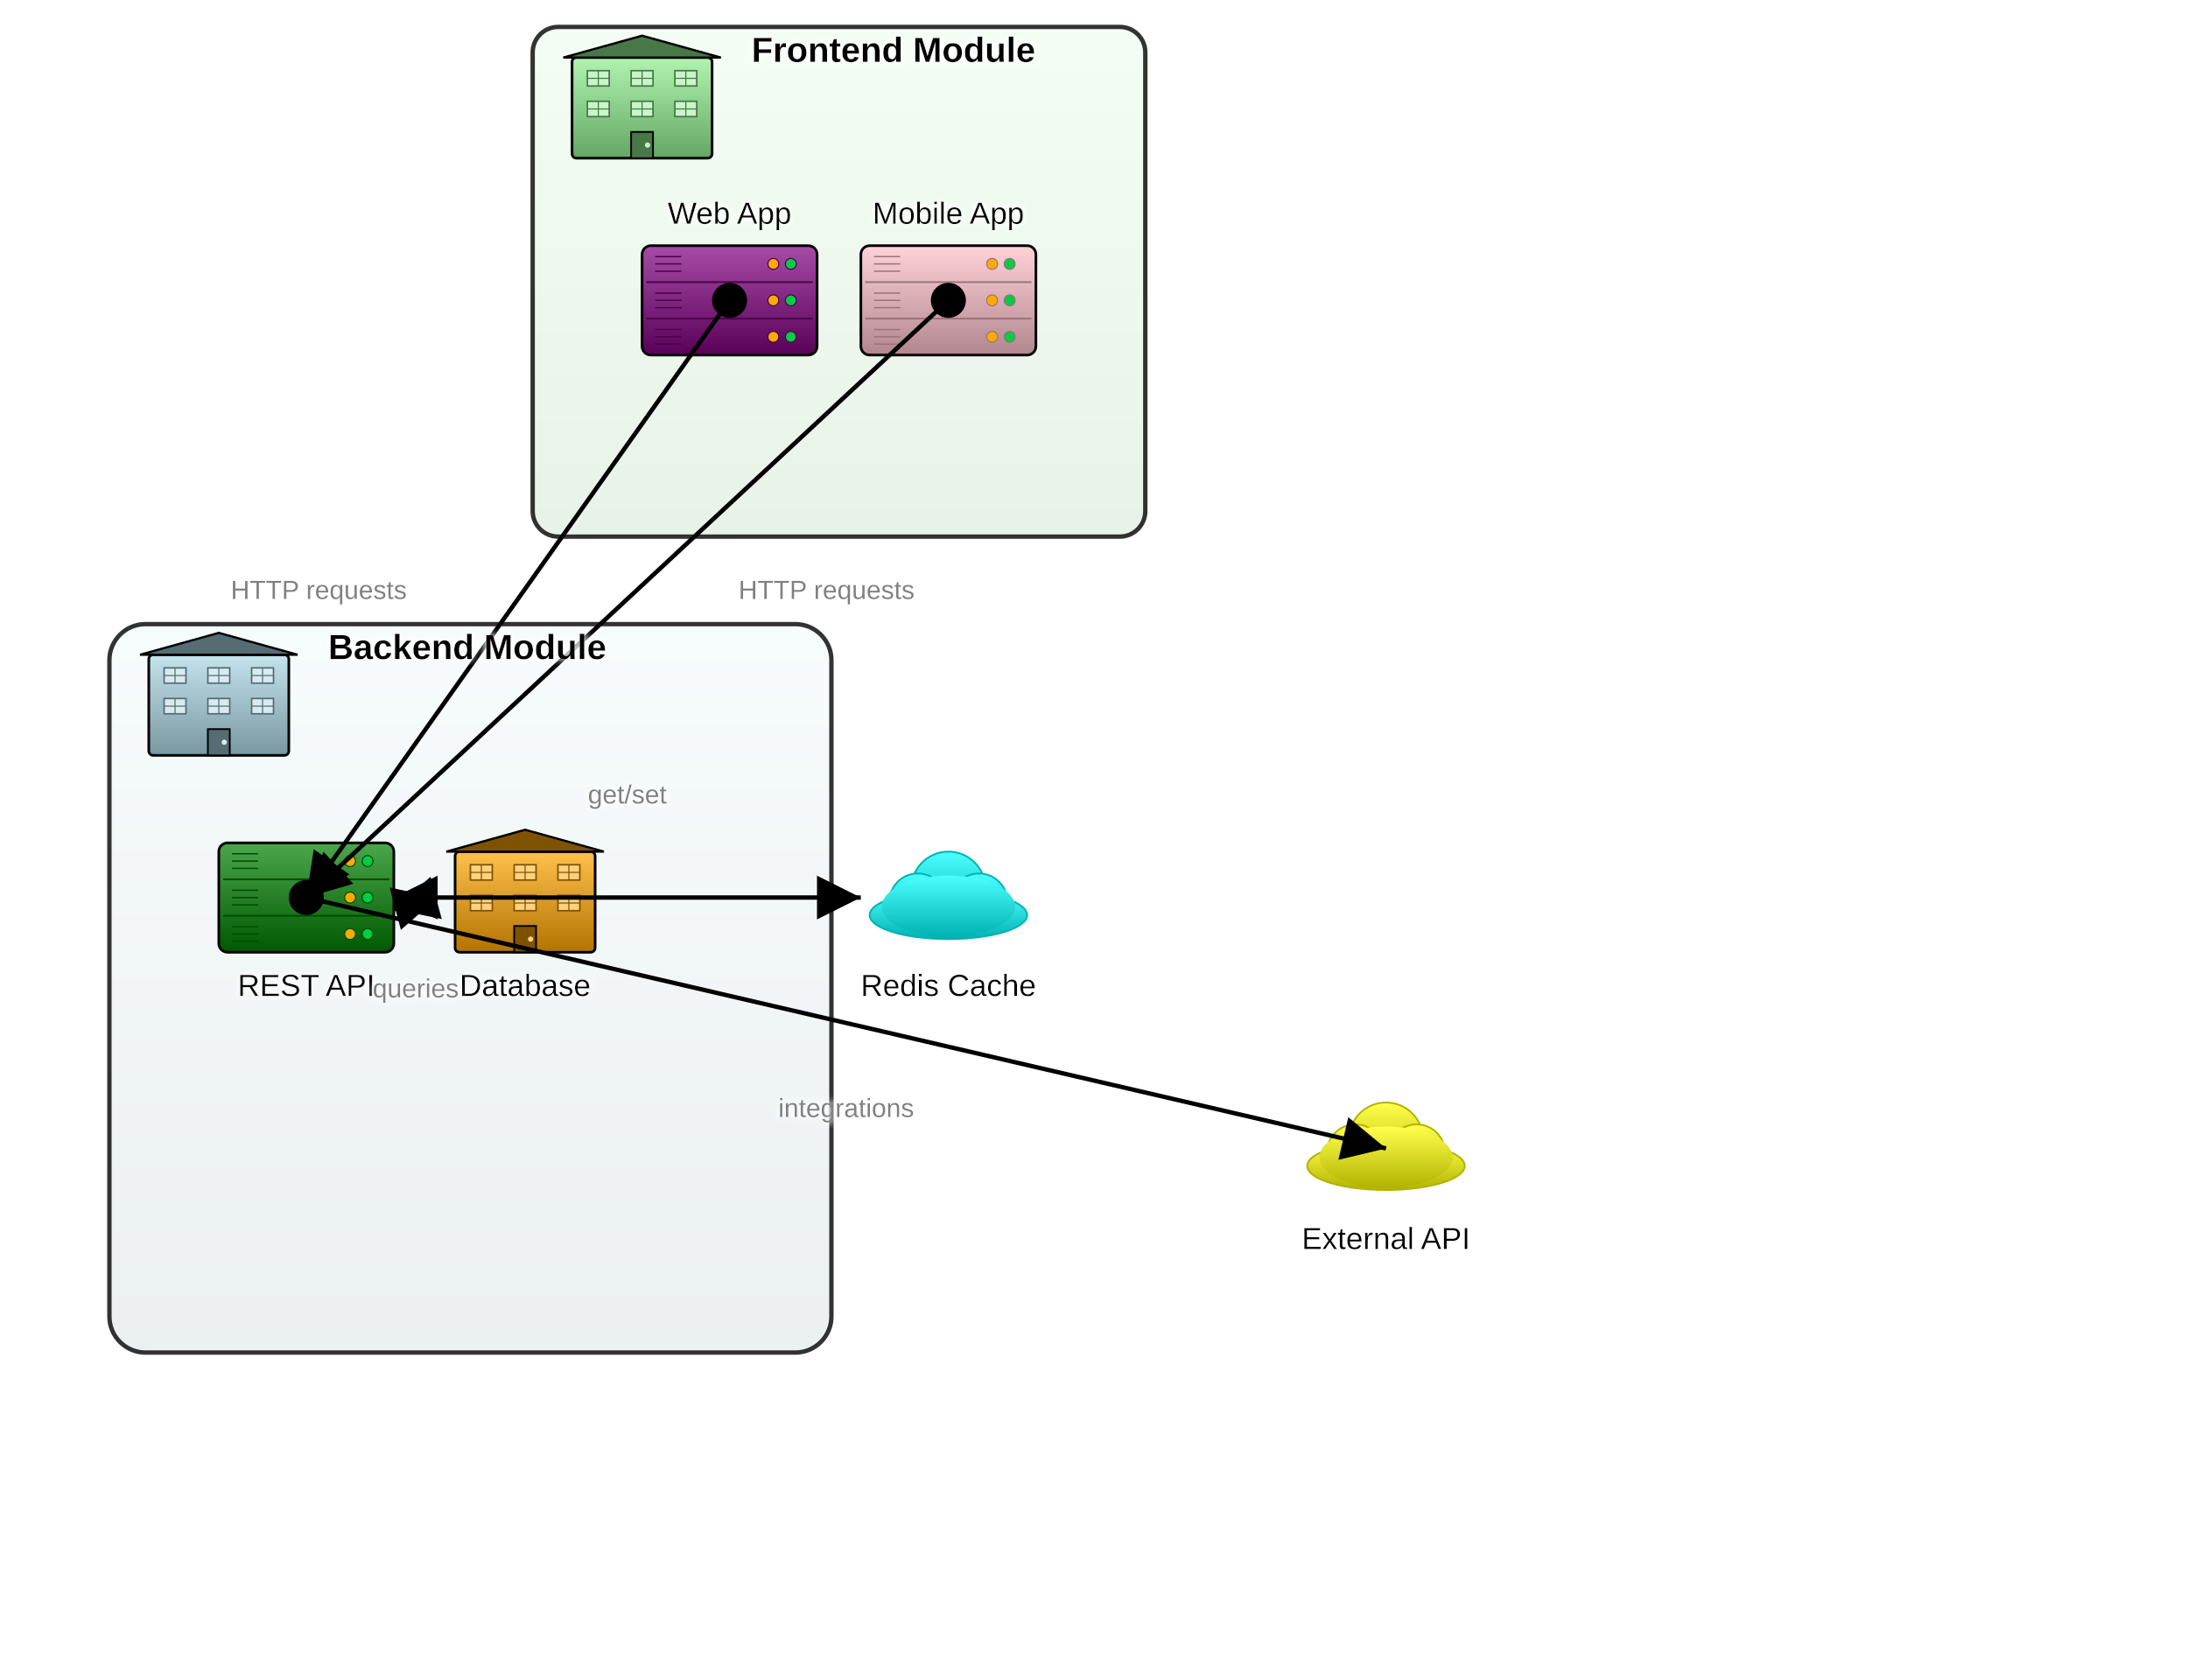
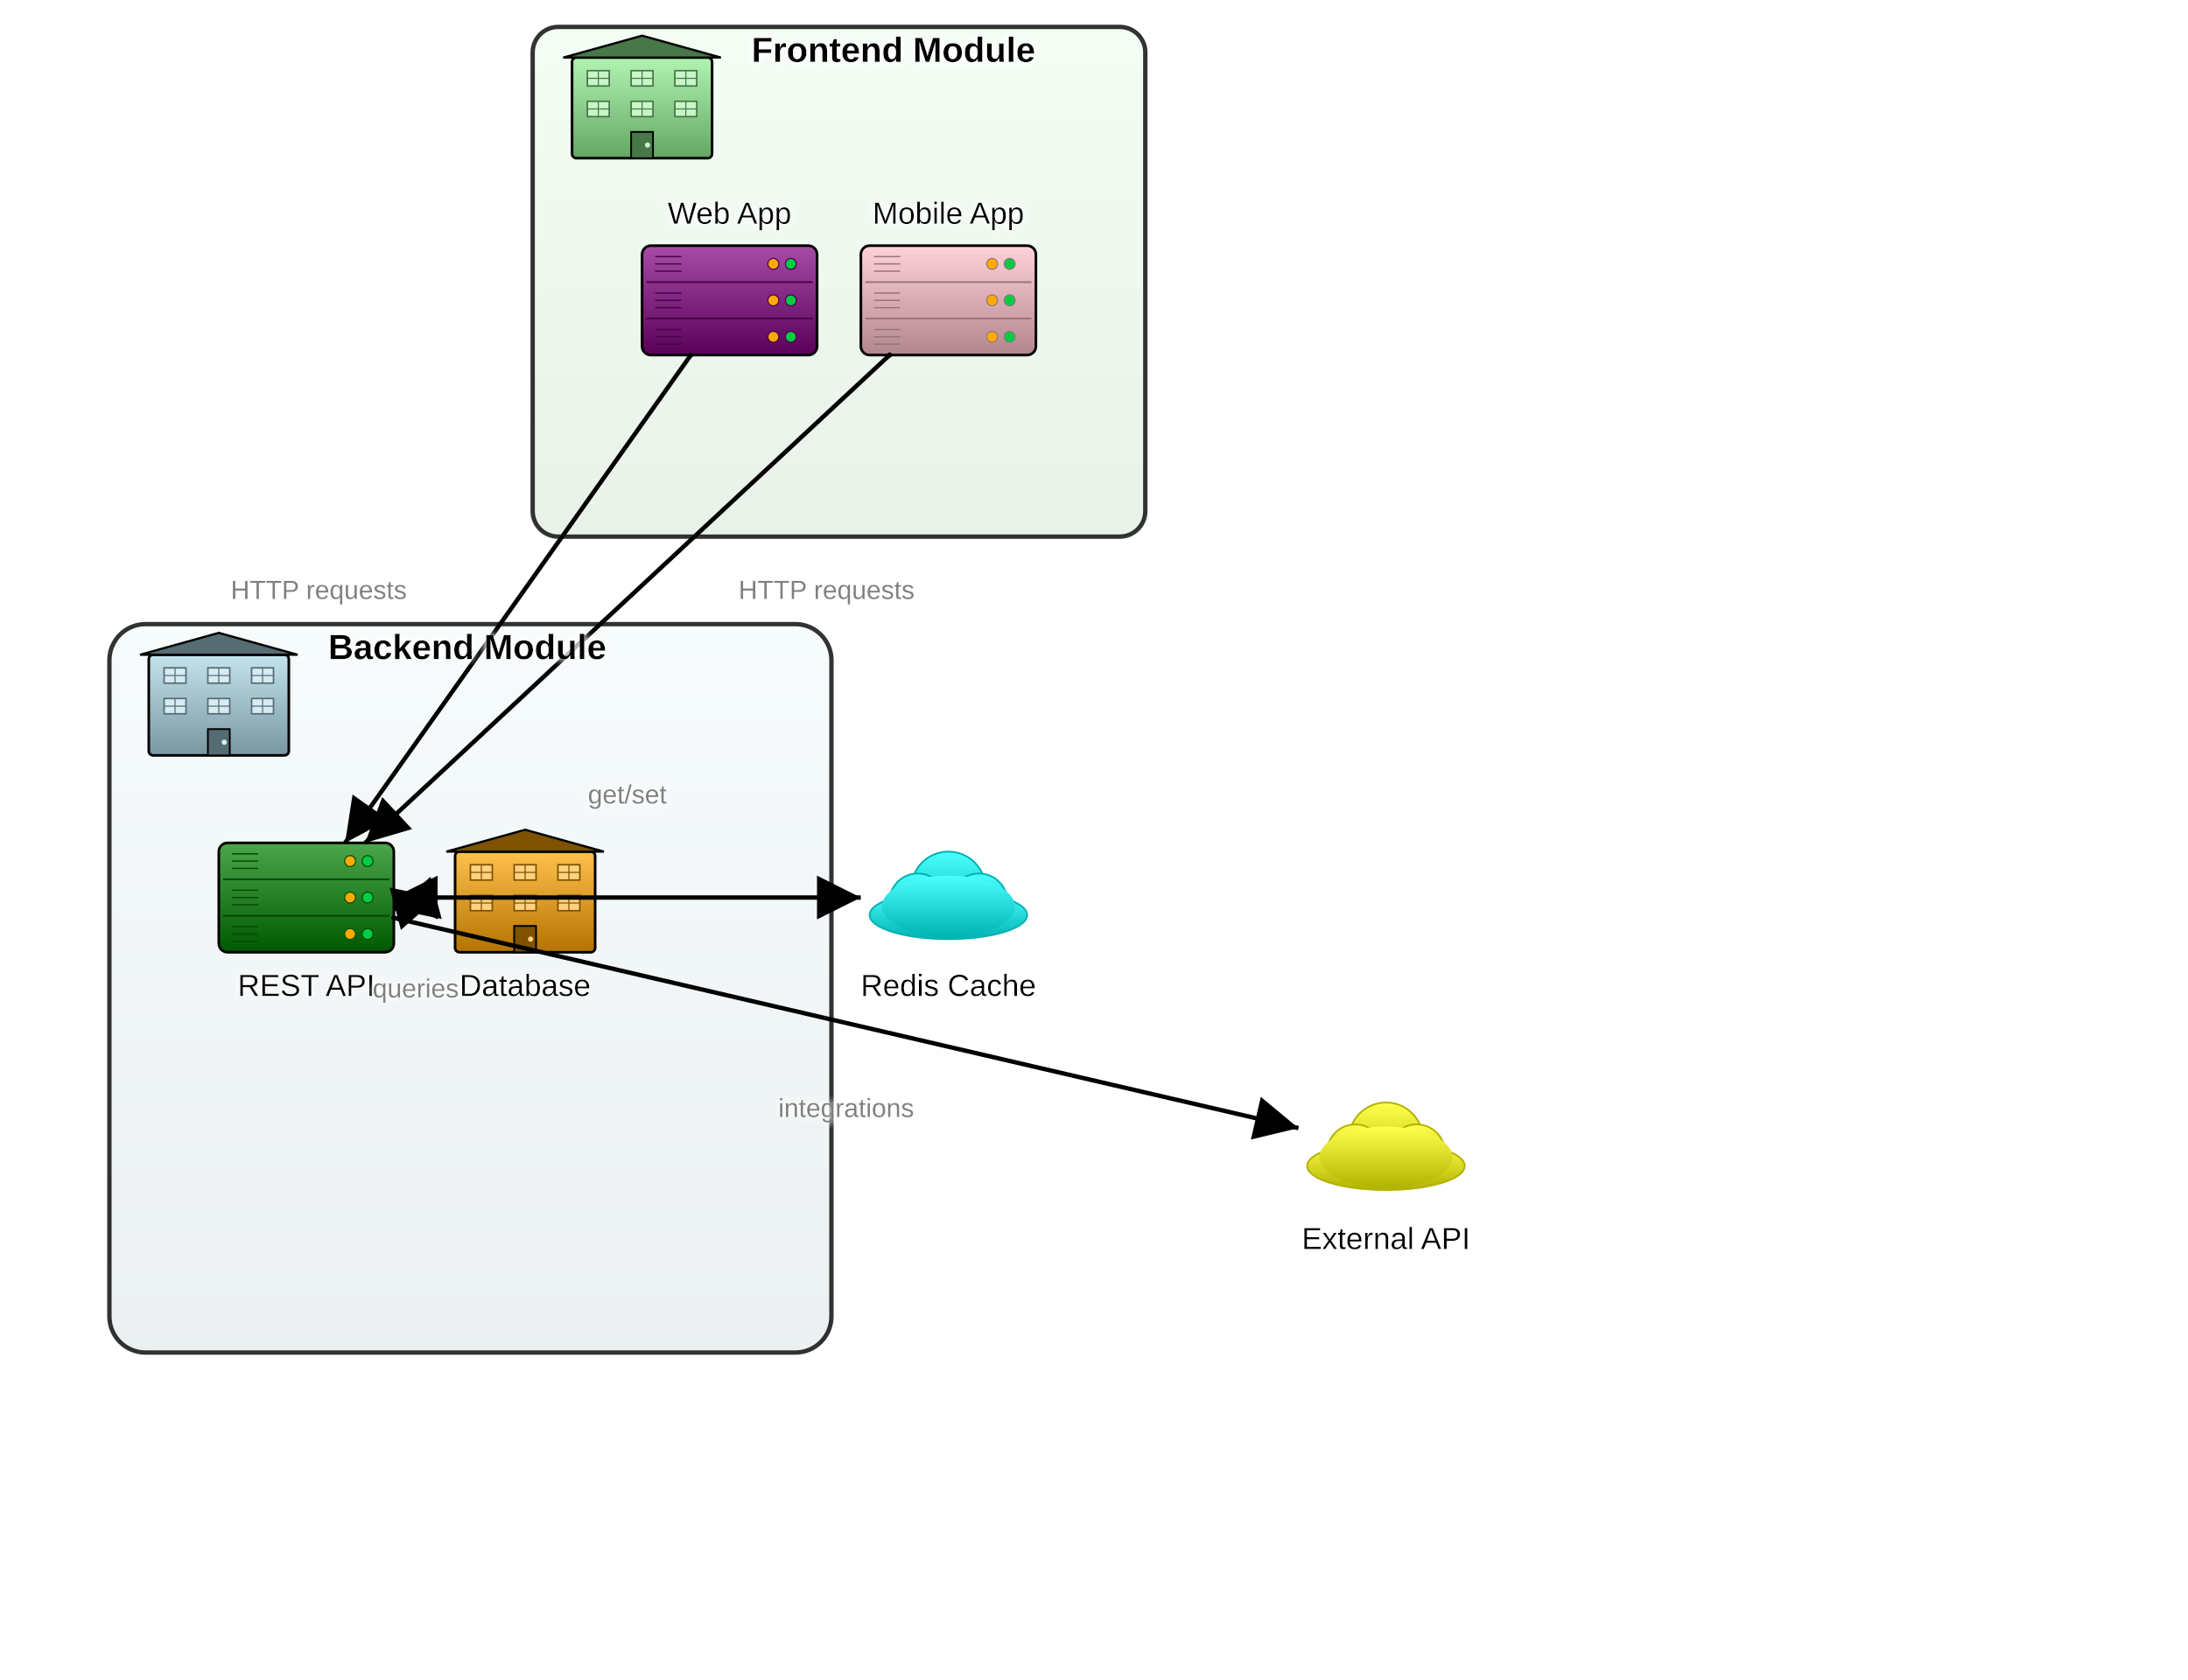
<svg xmlns="http://www.w3.org/2000/svg" baseProfile="full" height="768" version="1.1" viewBox="0,0,1000,768" width="1000">
  <defs>
    <filter height="140%" id="text-glow" width="140%" x="-20%" y="-20%">
      <feGaussianBlur in="SourceGraphic" result="blur" stdDeviation="2" />
      <feFlood flood-color="white" flood-opacity="1" result="color" />
      <feComposite in="color" in2="blur" operator="in" result="shadow" />
      <feMerge>
        <feMergeNode in="shadow" />
        <feMergeNode in="shadow" />
        <feMergeNode in="SourceGraphic" />
      </feMerge>
    </filter>
    <marker id="arrow-end" markerHeight="10" markerWidth="10" orient="auto" refX="10" refY="5">
      <path d="M 0 0 L 10 5 L 0 10 z" fill="black" />
    </marker>
    <marker id="arrow-start" markerHeight="10" markerWidth="10" orient="auto" refX="0" refY="5">
      <path d="M 10 0 L 0 5 L 10 10 z" fill="black" />
    </marker>
-     <marker id="circle-start" markerHeight="10" markerWidth="10" orient="auto" refX="5" refY="5">
-       <circle cx="5" cy="5" fill="black" r="4" />
-     </marker>
-     <marker id="circle-end" markerHeight="10" markerWidth="10" orient="auto" refX="5" refY="5">
-       <circle cx="5" cy="5" fill="black" r="4" />
+     <marker id="circle-start" markerHeight="2.4" markerUnits="userSpaceOnUse" markerWidth="2.4" orient="auto" refX="1.2" refY="1.2">
+       <circle cx="1.2" cy="1.2" fill="black" r="1.2" />
+     </marker>
+     <marker id="circle-end" markerHeight="2.4" markerUnits="userSpaceOnUse" markerWidth="2.4" orient="auto" refX="1.2" refY="1.2">
+       <circle cx="1.2" cy="1.2" fill="black" r="1.2" />
    </marker>
    <linearGradient id="gradient-backend-module" x1="0%" x2="0%" y1="0%" y2="100%">
      <stop offset="0%" stop-color="#c5e3ed" />
      <stop offset="100%" stop-color="#7997a1" />
    </linearGradient>
    <linearGradient id="gradient-backend-module_icon" x1="0%" x2="0%" y1="0%" y2="100%">
      <stop offset="0%" stop-color="#c5e3ed" />
      <stop offset="100%" stop-color="#7997a1" />
    </linearGradient>
    <linearGradient id="gradient-frontend-module" x1="0%" x2="0%" y1="0%" y2="100%">
      <stop offset="0%" stop-color="#b1f3b1" />
      <stop offset="100%" stop-color="#64a664" />
    </linearGradient>
    <linearGradient id="gradient-frontend-module_icon" x1="0%" x2="0%" y1="0%" y2="100%">
      <stop offset="0%" stop-color="#b1f3b1" />
      <stop offset="100%" stop-color="#64a664" />
    </linearGradient>
    <linearGradient id="gradient-api" x1="0%" x2="0%" y1="0%" y2="100%">
      <stop offset="0%" stop-color="#4ca64c" />
      <stop offset="100%" stop-color="#005900" />
    </linearGradient>
    <linearGradient id="gradient-db" x1="0%" x2="0%" y1="0%" y2="100%">
      <stop offset="0%" stop-color="#ffc04c" />
      <stop offset="100%" stop-color="#b27300" />
    </linearGradient>
    <linearGradient id="gradient-cache" x1="0%" x2="0%" y1="0%" y2="100%">
      <stop offset="0%" stop-color="#4cffff" />
      <stop offset="100%" stop-color="#00b2b2" />
    </linearGradient>
    <linearGradient id="gradient-webapp" x1="0%" x2="0%" y1="0%" y2="100%">
      <stop offset="0%" stop-color="#a64ca6" />
      <stop offset="100%" stop-color="#590059" />
    </linearGradient>
    <linearGradient id="gradient-mobile" x1="0%" x2="0%" y1="0%" y2="100%">
      <stop offset="0%" stop-color="#ffd2da" />
      <stop offset="100%" stop-color="#b2868e" />
    </linearGradient>
    <linearGradient id="gradient-external-service" x1="0%" x2="0%" y1="0%" y2="100%">
      <stop offset="0%" stop-color="#ffff4c" />
      <stop offset="100%" stop-color="#b2b200" />
    </linearGradient>
  </defs>
  <rect fill="url(#gradient-backend-module)" fill-opacity="0.15" height="333.0" rx="16.5" ry="16.5" stroke="black" stroke-opacity="0.8" stroke-width="2" width="330.0" x="50.0" y="285.308" />
  <g id="backend-module_icon">
    <rect fill="url(#gradient-backend-module_icon)" height="46" rx="2" ry="2" stroke="black" stroke-width="1.2" width="64" x="68.0" y="299.308" />
    <polygon fill="#566c73" points="64.0,299.308 100.0,289.308 136.0,299.308" stroke="black" stroke-width="1.0" />
    <rect fill="#d6ebf2" height="7" stroke="#566c73" stroke-width="0.7" width="10" x="75.0" y="305.308" />
    <line stroke="#566c73" stroke-width="0.5" x1="80.0" x2="80.0" y1="305.308" y2="312.308" />
    <line stroke="#566c73" stroke-width="0.5" x1="75.0" x2="85.0" y1="308.808" y2="308.808" />
    <rect fill="#d6ebf2" height="7" stroke="#566c73" stroke-width="0.7" width="10" x="95.0" y="305.308" />
    <line stroke="#566c73" stroke-width="0.5" x1="100.0" x2="100.0" y1="305.308" y2="312.308" />
    <line stroke="#566c73" stroke-width="0.5" x1="95.0" x2="105.0" y1="308.808" y2="308.808" />
    <rect fill="#d6ebf2" height="7" stroke="#566c73" stroke-width="0.7" width="10" x="115.0" y="305.308" />
    <line stroke="#566c73" stroke-width="0.5" x1="120.0" x2="120.0" y1="305.308" y2="312.308" />
    <line stroke="#566c73" stroke-width="0.5" x1="115.0" x2="125.0" y1="308.808" y2="308.808" />
    <rect fill="#d6ebf2" height="7" stroke="#566c73" stroke-width="0.7" width="10" x="75.0" y="319.308" />
    <line stroke="#566c73" stroke-width="0.5" x1="80.0" x2="80.0" y1="319.308" y2="326.308" />
    <line stroke="#566c73" stroke-width="0.5" x1="75.0" x2="85.0" y1="322.808" y2="322.808" />
    <rect fill="#d6ebf2" height="7" stroke="#566c73" stroke-width="0.7" width="10" x="95.0" y="319.308" />
    <line stroke="#566c73" stroke-width="0.5" x1="100.0" x2="100.0" y1="319.308" y2="326.308" />
    <line stroke="#566c73" stroke-width="0.5" x1="95.0" x2="105.0" y1="322.808" y2="322.808" />
    <rect fill="#d6ebf2" height="7" stroke="#566c73" stroke-width="0.7" width="10" x="115.0" y="319.308" />
    <line stroke="#566c73" stroke-width="0.5" x1="120.0" x2="120.0" y1="319.308" y2="326.308" />
    <line stroke="#566c73" stroke-width="0.5" x1="115.0" x2="125.0" y1="322.808" y2="322.808" />
    <rect fill="#566c73" height="12" stroke="black" stroke-width="0.8" width="10" x="95.0" y="333.308" />
    <circle cx="102.5" cy="339.308" fill="#d6ebf2" r="1.2" />
  </g>
  <rect fill="url(#gradient-frontend-module)" fill-opacity="0.15" height="233.0" rx="11.65" ry="11.65" stroke="black" stroke-opacity="0.8" stroke-width="2" width="280.0" x="243.45" y="12.308" />
  <g id="frontend-module_icon">
    <rect fill="url(#gradient-frontend-module_icon)" height="46" rx="2" ry="2" stroke="black" stroke-width="1.2" width="64" x="261.45" y="26.308" />
    <polygon fill="#487748" points="257.45,26.308 293.45,16.308 329.45,26.308" stroke="black" stroke-width="1.0" />
    <rect fill="#c7f6c7" height="7" stroke="#487748" stroke-width="0.7" width="10" x="268.45" y="32.308" />
    <line stroke="#487748" stroke-width="0.5" x1="273.45" x2="273.45" y1="32.308" y2="39.308" />
    <line stroke="#487748" stroke-width="0.5" x1="268.45" x2="278.45" y1="35.808" y2="35.808" />
    <rect fill="#c7f6c7" height="7" stroke="#487748" stroke-width="0.7" width="10" x="288.45" y="32.308" />
    <line stroke="#487748" stroke-width="0.5" x1="293.45" x2="293.45" y1="32.308" y2="39.308" />
    <line stroke="#487748" stroke-width="0.5" x1="288.45" x2="298.45" y1="35.808" y2="35.808" />
    <rect fill="#c7f6c7" height="7" stroke="#487748" stroke-width="0.7" width="10" x="308.45" y="32.308" />
    <line stroke="#487748" stroke-width="0.5" x1="313.45" x2="313.45" y1="32.308" y2="39.308" />
    <line stroke="#487748" stroke-width="0.5" x1="308.45" x2="318.45" y1="35.808" y2="35.808" />
    <rect fill="#c7f6c7" height="7" stroke="#487748" stroke-width="0.7" width="10" x="268.45" y="46.308" />
    <line stroke="#487748" stroke-width="0.5" x1="273.45" x2="273.45" y1="46.308" y2="53.308" />
    <line stroke="#487748" stroke-width="0.5" x1="268.45" x2="278.45" y1="49.808" y2="49.808" />
    <rect fill="#c7f6c7" height="7" stroke="#487748" stroke-width="0.7" width="10" x="288.45" y="46.308" />
    <line stroke="#487748" stroke-width="0.5" x1="293.45" x2="293.45" y1="46.308" y2="53.308" />
    <line stroke="#487748" stroke-width="0.5" x1="288.45" x2="298.45" y1="49.808" y2="49.808" />
    <rect fill="#c7f6c7" height="7" stroke="#487748" stroke-width="0.7" width="10" x="308.45" y="46.308" />
    <line stroke="#487748" stroke-width="0.5" x1="313.45" x2="313.45" y1="46.308" y2="53.308" />
    <line stroke="#487748" stroke-width="0.5" x1="308.45" x2="318.45" y1="49.808" y2="49.808" />
    <rect fill="#487748" height="12" stroke="black" stroke-width="0.8" width="10" x="288.45" y="60.308" />
    <circle cx="295.95" cy="66.308" fill="#c7f6c7" r="1.2" />
  </g>
  <g id="api">
    <rect fill="url(#gradient-api)" height="50" rx="4" ry="4" stroke="black" stroke-width="1.2" width="80" x="100.0" y="385.308" />
    <line stroke="#004c00" stroke-width="0.8" x1="102.0" x2="178.0" y1="401.974" y2="401.974" />
    <line stroke="#004c00" stroke-width="0.8" x1="102.0" x2="178.0" y1="418.641" y2="418.641" />
    <circle cx="168.0" cy="393.641" fill="#00cc44" r="2.5" stroke="#004c00" stroke-width="0.5" />
    <circle cx="160.0" cy="393.641" fill="#ffaa00" r="2.5" stroke="#004c00" stroke-width="0.5" />
    <circle cx="168.0" cy="410.308" fill="#00cc44" r="2.5" stroke="#004c00" stroke-width="0.5" />
    <circle cx="160.0" cy="410.308" fill="#ffaa00" r="2.5" stroke="#004c00" stroke-width="0.5" />
    <circle cx="168.0" cy="426.974" fill="#00cc44" r="2.5" stroke="#004c00" stroke-width="0.5" />
    <circle cx="160.0" cy="426.974" fill="#ffaa00" r="2.5" stroke="#004c00" stroke-width="0.5" />
    <line stroke="#004c00" stroke-width="0.6" x1="106.0" x2="118.0" y1="390.308" y2="390.308" />
    <line stroke="#004c00" stroke-width="0.6" x1="106.0" x2="118.0" y1="393.641" y2="393.641" />
    <line stroke="#004c00" stroke-width="0.6" x1="106.0" x2="118.0" y1="396.974" y2="396.974" />
    <line stroke="#004c00" stroke-width="0.6" x1="106.0" x2="118.0" y1="406.974" y2="406.974" />
    <line stroke="#004c00" stroke-width="0.6" x1="106.0" x2="118.0" y1="410.308" y2="410.308" />
    <line stroke="#004c00" stroke-width="0.6" x1="106.0" x2="118.0" y1="413.641" y2="413.641" />
    <line stroke="#004c00" stroke-width="0.6" x1="106.0" x2="118.0" y1="423.641" y2="423.641" />
    <line stroke="#004c00" stroke-width="0.6" x1="106.0" x2="118.0" y1="426.974" y2="426.974" />
    <line stroke="#004c00" stroke-width="0.6" x1="106.0" x2="118.0" y1="430.308" y2="430.308" />
  </g>
  <g id="db">
    <rect fill="url(#gradient-db)" height="46" rx="2" ry="2" stroke="black" stroke-width="1.2" width="64" x="208.0" y="389.308" />
    <polygon fill="#7f5200" points="204.0,389.308 240.0,379.308 276.0,389.308" stroke="black" stroke-width="1.0" />
    <rect fill="#ffd27f" height="7" stroke="#7f5200" stroke-width="0.7" width="10" x="215.0" y="395.308" />
    <line stroke="#7f5200" stroke-width="0.5" x1="220.0" x2="220.0" y1="395.308" y2="402.308" />
    <line stroke="#7f5200" stroke-width="0.5" x1="215.0" x2="225.0" y1="398.808" y2="398.808" />
    <rect fill="#ffd27f" height="7" stroke="#7f5200" stroke-width="0.7" width="10" x="235.0" y="395.308" />
    <line stroke="#7f5200" stroke-width="0.5" x1="240.0" x2="240.0" y1="395.308" y2="402.308" />
    <line stroke="#7f5200" stroke-width="0.5" x1="235.0" x2="245.0" y1="398.808" y2="398.808" />
    <rect fill="#ffd27f" height="7" stroke="#7f5200" stroke-width="0.7" width="10" x="255.0" y="395.308" />
    <line stroke="#7f5200" stroke-width="0.5" x1="260.0" x2="260.0" y1="395.308" y2="402.308" />
    <line stroke="#7f5200" stroke-width="0.5" x1="255.0" x2="265.0" y1="398.808" y2="398.808" />
    <rect fill="#ffd27f" height="7" stroke="#7f5200" stroke-width="0.7" width="10" x="215.0" y="409.308" />
    <line stroke="#7f5200" stroke-width="0.5" x1="220.0" x2="220.0" y1="409.308" y2="416.308" />
    <line stroke="#7f5200" stroke-width="0.5" x1="215.0" x2="225.0" y1="412.808" y2="412.808" />
    <rect fill="#ffd27f" height="7" stroke="#7f5200" stroke-width="0.7" width="10" x="235.0" y="409.308" />
    <line stroke="#7f5200" stroke-width="0.5" x1="240.0" x2="240.0" y1="409.308" y2="416.308" />
    <line stroke="#7f5200" stroke-width="0.5" x1="235.0" x2="245.0" y1="412.808" y2="412.808" />
    <rect fill="#ffd27f" height="7" stroke="#7f5200" stroke-width="0.7" width="10" x="255.0" y="409.308" />
    <line stroke="#7f5200" stroke-width="0.5" x1="260.0" x2="260.0" y1="409.308" y2="416.308" />
    <line stroke="#7f5200" stroke-width="0.5" x1="255.0" x2="265.0" y1="412.808" y2="412.808" />
    <rect fill="#7f5200" height="12" stroke="black" stroke-width="0.8" width="10" x="235.0" y="423.308" />
    <circle cx="242.5" cy="429.308" fill="#ffd27f" r="1.2" />
  </g>
  <g id="cache">
    <ellipse cx="433.45" cy="418.308" fill="url(#gradient-cache)" rx="36.0" ry="11.0" stroke="#00b2b2" stroke-width="0.8" />
    <circle cx="433.45" cy="406.308" fill="url(#gradient-cache)" r="17.0" stroke="#00b2b2" stroke-width="0.8" />
    <circle cx="419.45" cy="412.308" fill="url(#gradient-cache)" r="13.0" stroke="#00b2b2" stroke-width="0.8" />
    <circle cx="447.45" cy="412.308" fill="url(#gradient-cache)" r="13.0" stroke="#00b2b2" stroke-width="0.8" />
    <ellipse cx="433.45" cy="414.308" fill="url(#gradient-cache)" rx="30.4" ry="14" stroke="none" />
  </g>
  <g id="webapp">
    <rect fill="url(#gradient-webapp)" height="50" rx="4" ry="4" stroke="black" stroke-width="1.2" width="80" x="293.45" y="112.308" />
    <line stroke="#4c004c" stroke-width="0.8" x1="295.45" x2="371.45" y1="128.974" y2="128.974" />
    <line stroke="#4c004c" stroke-width="0.8" x1="295.45" x2="371.45" y1="145.641" y2="145.641" />
    <circle cx="361.45" cy="120.641" fill="#00cc44" r="2.5" stroke="#4c004c" stroke-width="0.5" />
    <circle cx="353.45" cy="120.641" fill="#ffaa00" r="2.5" stroke="#4c004c" stroke-width="0.5" />
    <circle cx="361.45" cy="137.308" fill="#00cc44" r="2.5" stroke="#4c004c" stroke-width="0.5" />
    <circle cx="353.45" cy="137.308" fill="#ffaa00" r="2.5" stroke="#4c004c" stroke-width="0.5" />
    <circle cx="361.45" cy="153.974" fill="#00cc44" r="2.5" stroke="#4c004c" stroke-width="0.5" />
    <circle cx="353.45" cy="153.974" fill="#ffaa00" r="2.5" stroke="#4c004c" stroke-width="0.5" />
    <line stroke="#4c004c" stroke-width="0.6" x1="299.45" x2="311.45" y1="117.308" y2="117.308" />
    <line stroke="#4c004c" stroke-width="0.6" x1="299.45" x2="311.45" y1="120.641" y2="120.641" />
    <line stroke="#4c004c" stroke-width="0.6" x1="299.45" x2="311.45" y1="123.974" y2="123.974" />
    <line stroke="#4c004c" stroke-width="0.6" x1="299.45" x2="311.45" y1="133.974" y2="133.974" />
    <line stroke="#4c004c" stroke-width="0.6" x1="299.45" x2="311.45" y1="137.308" y2="137.308" />
    <line stroke="#4c004c" stroke-width="0.6" x1="299.45" x2="311.45" y1="140.641" y2="140.641" />
    <line stroke="#4c004c" stroke-width="0.6" x1="299.45" x2="311.45" y1="150.641" y2="150.641" />
    <line stroke="#4c004c" stroke-width="0.6" x1="299.45" x2="311.45" y1="153.974" y2="153.974" />
    <line stroke="#4c004c" stroke-width="0.6" x1="299.45" x2="311.45" y1="157.308" y2="157.308" />
  </g>
  <g id="mobile">
    <rect fill="url(#gradient-mobile)" height="50" rx="4" ry="4" stroke="black" stroke-width="1.2" width="80" x="393.45" y="112.308" />
    <line stroke="#997379" stroke-width="0.8" x1="395.45" x2="471.45" y1="128.974" y2="128.974" />
    <line stroke="#997379" stroke-width="0.8" x1="395.45" x2="471.45" y1="145.641" y2="145.641" />
    <circle cx="461.45" cy="120.641" fill="#00cc44" r="2.5" stroke="#997379" stroke-width="0.5" />
    <circle cx="453.45" cy="120.641" fill="#ffaa00" r="2.5" stroke="#997379" stroke-width="0.5" />
    <circle cx="461.45" cy="137.308" fill="#00cc44" r="2.5" stroke="#997379" stroke-width="0.5" />
    <circle cx="453.45" cy="137.308" fill="#ffaa00" r="2.5" stroke="#997379" stroke-width="0.5" />
    <circle cx="461.45" cy="153.974" fill="#00cc44" r="2.5" stroke="#997379" stroke-width="0.5" />
    <circle cx="453.45" cy="153.974" fill="#ffaa00" r="2.5" stroke="#997379" stroke-width="0.5" />
    <line stroke="#997379" stroke-width="0.6" x1="399.45" x2="411.45" y1="117.308" y2="117.308" />
    <line stroke="#997379" stroke-width="0.6" x1="399.45" x2="411.45" y1="120.641" y2="120.641" />
    <line stroke="#997379" stroke-width="0.6" x1="399.45" x2="411.45" y1="123.974" y2="123.974" />
    <line stroke="#997379" stroke-width="0.6" x1="399.45" x2="411.45" y1="133.974" y2="133.974" />
    <line stroke="#997379" stroke-width="0.6" x1="399.45" x2="411.45" y1="137.308" y2="137.308" />
    <line stroke="#997379" stroke-width="0.6" x1="399.45" x2="411.45" y1="140.641" y2="140.641" />
    <line stroke="#997379" stroke-width="0.6" x1="399.45" x2="411.45" y1="150.641" y2="150.641" />
    <line stroke="#997379" stroke-width="0.6" x1="399.45" x2="411.45" y1="153.974" y2="153.974" />
    <line stroke="#997379" stroke-width="0.6" x1="399.45" x2="411.45" y1="157.308" y2="157.308" />
  </g>
  <g id="external-service">
    <ellipse cx="633.45" cy="533.0" fill="url(#gradient-external-service)" rx="36.0" ry="11.0" stroke="#b2b200" stroke-width="0.8" />
    <circle cx="633.45" cy="521.0" fill="url(#gradient-external-service)" r="17.0" stroke="#b2b200" stroke-width="0.8" />
    <circle cx="619.45" cy="527.0" fill="url(#gradient-external-service)" r="13.0" stroke="#b2b200" stroke-width="0.8" />
    <circle cx="647.45" cy="527.0" fill="url(#gradient-external-service)" r="13.0" stroke="#b2b200" stroke-width="0.8" />
    <ellipse cx="633.45" cy="529.0" fill="url(#gradient-external-service)" rx="30.4" ry="14" stroke="none" />
  </g>
  <line marker-end="url(#arrow-end)" marker-start="url(#arrow-start)" stroke="black" stroke-width="2" x1="180.0" x2="200.0" y1="415.6" y2="410.3" />
  <line marker-end="url(#arrow-end)" marker-start="url(#arrow-start)" stroke="black" stroke-width="2" x1="180.0" x2="393.4" y1="410.3" y2="410.3" />
-   <polyline fill="none" marker-end="url(#arrow-end)" marker-start="url(#circle-start)" points="333.45,137.308 140.0,410.308" stroke="black" stroke-width="2" />
-   <polyline fill="none" marker-end="url(#arrow-end)" marker-start="url(#circle-start)" points="433.45,137.308 140.0,410.308" stroke="black" stroke-width="2" />
-   <polyline fill="none" marker-end="url(#arrow-end)" marker-start="url(#circle-start)" points="140.0,410.308 633.45,525.0" stroke="black" stroke-width="2" />
+   <polyline fill="none" marker-end="url(#arrow-end)" marker-start="url(#circle-start)" points="315.735,162.308 157.715,385.308" stroke="black" stroke-width="2" />
+   <polyline fill="none" marker-end="url(#arrow-end)" marker-start="url(#circle-start)" points="406.577,162.308 166.873,385.308" stroke="black" stroke-width="2" />
+   <polyline fill="none" marker-end="url(#arrow-end)" marker-start="url(#circle-start)" points="180.0,419.605 593.45,515.703" stroke="black" stroke-width="2" />
  <text fill="black" filter="url(#text-glow)" font-family="Arial, sans-serif" font-size="14px" text-anchor="middle" x="140.0" y="455.308">REST API</text>
  <text fill="black" filter="url(#text-glow)" font-family="Arial, sans-serif" font-size="14px" text-anchor="middle" x="240.0" y="455.308">Database</text>
  <text fill="black" filter="url(#text-glow)" font-family="Arial, sans-serif" font-size="14px" text-anchor="middle" x="433.45" y="455.308">Redis Cache</text>
  <text fill="black" filter="url(#text-glow)" font-family="Arial, sans-serif" font-size="14px" text-anchor="middle" x="333.45" y="102.308">Web App</text>
  <text fill="black" filter="url(#text-glow)" font-family="Arial, sans-serif" font-size="14px" text-anchor="middle" x="433.45" y="102.308">Mobile App</text>
  <text fill="black" filter="url(#text-glow)" font-family="Arial, sans-serif" font-size="14px" text-anchor="middle" x="633.45" y="571.0">External API</text>
  <text fill="gray" filter="url(#text-glow)" font-family="Arial, sans-serif" font-size="12px" text-anchor="middle" x="190.0" y="455.95">queries</text>
  <text fill="gray" filter="url(#text-glow)" font-family="Arial, sans-serif" font-size="12px" text-anchor="middle" x="286.7" y="367.3">get/set</text>
  <text fill="gray" filter="url(#text-glow)" font-family="Arial, sans-serif" font-size="12px" text-anchor="end" x="185.925" y="273.808">HTTP requests</text>
  <text fill="gray" filter="url(#text-glow)" font-family="Arial, sans-serif" font-size="12px" text-anchor="start" x="337.525" y="273.808">HTTP requests</text>
  <text fill="gray" filter="url(#text-glow)" font-family="Arial, sans-serif" font-size="12px" text-anchor="middle" x="386.725" y="510.654">integrations</text>
  <text fill="black" filter="url(#text-glow)" font-family="Arial, sans-serif" font-size="16px" font-weight="bold" text-anchor="start" x="150.0" y="301.308">Backend Module</text>
  <text fill="black" filter="url(#text-glow)" font-family="Arial, sans-serif" font-size="16px" font-weight="bold" text-anchor="start" x="343.45" y="28.308">Frontend Module</text>
</svg>
